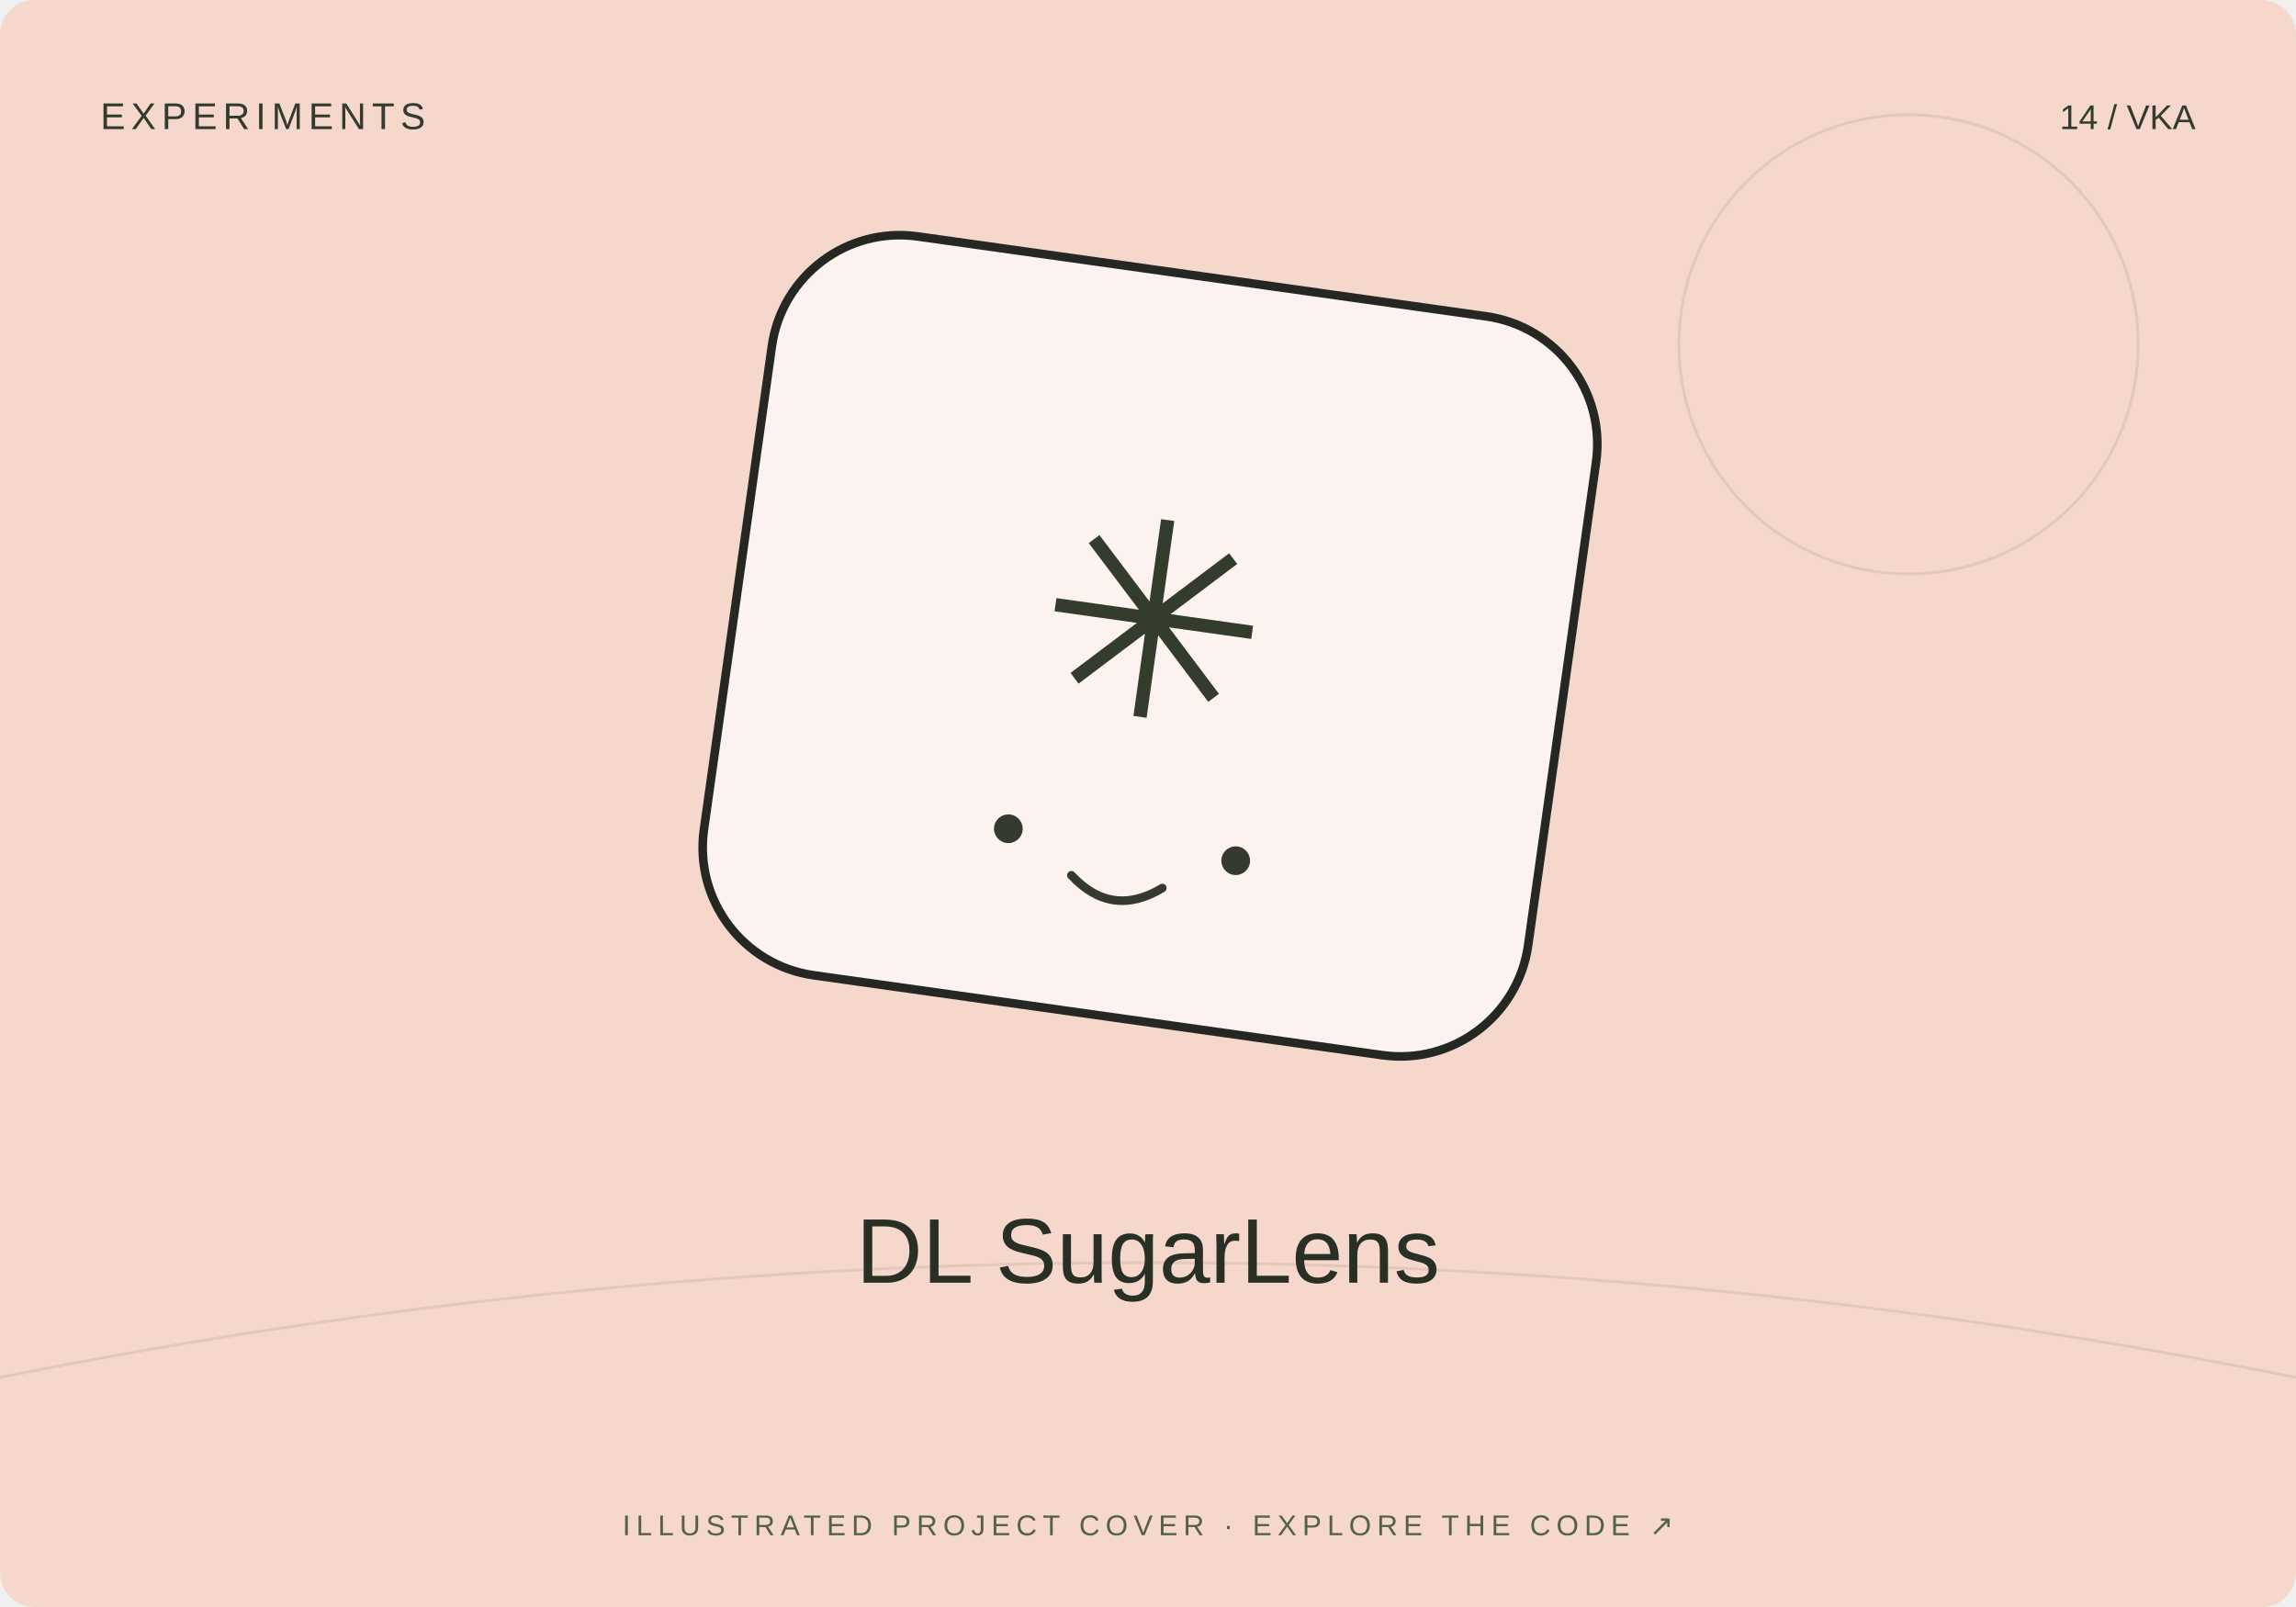
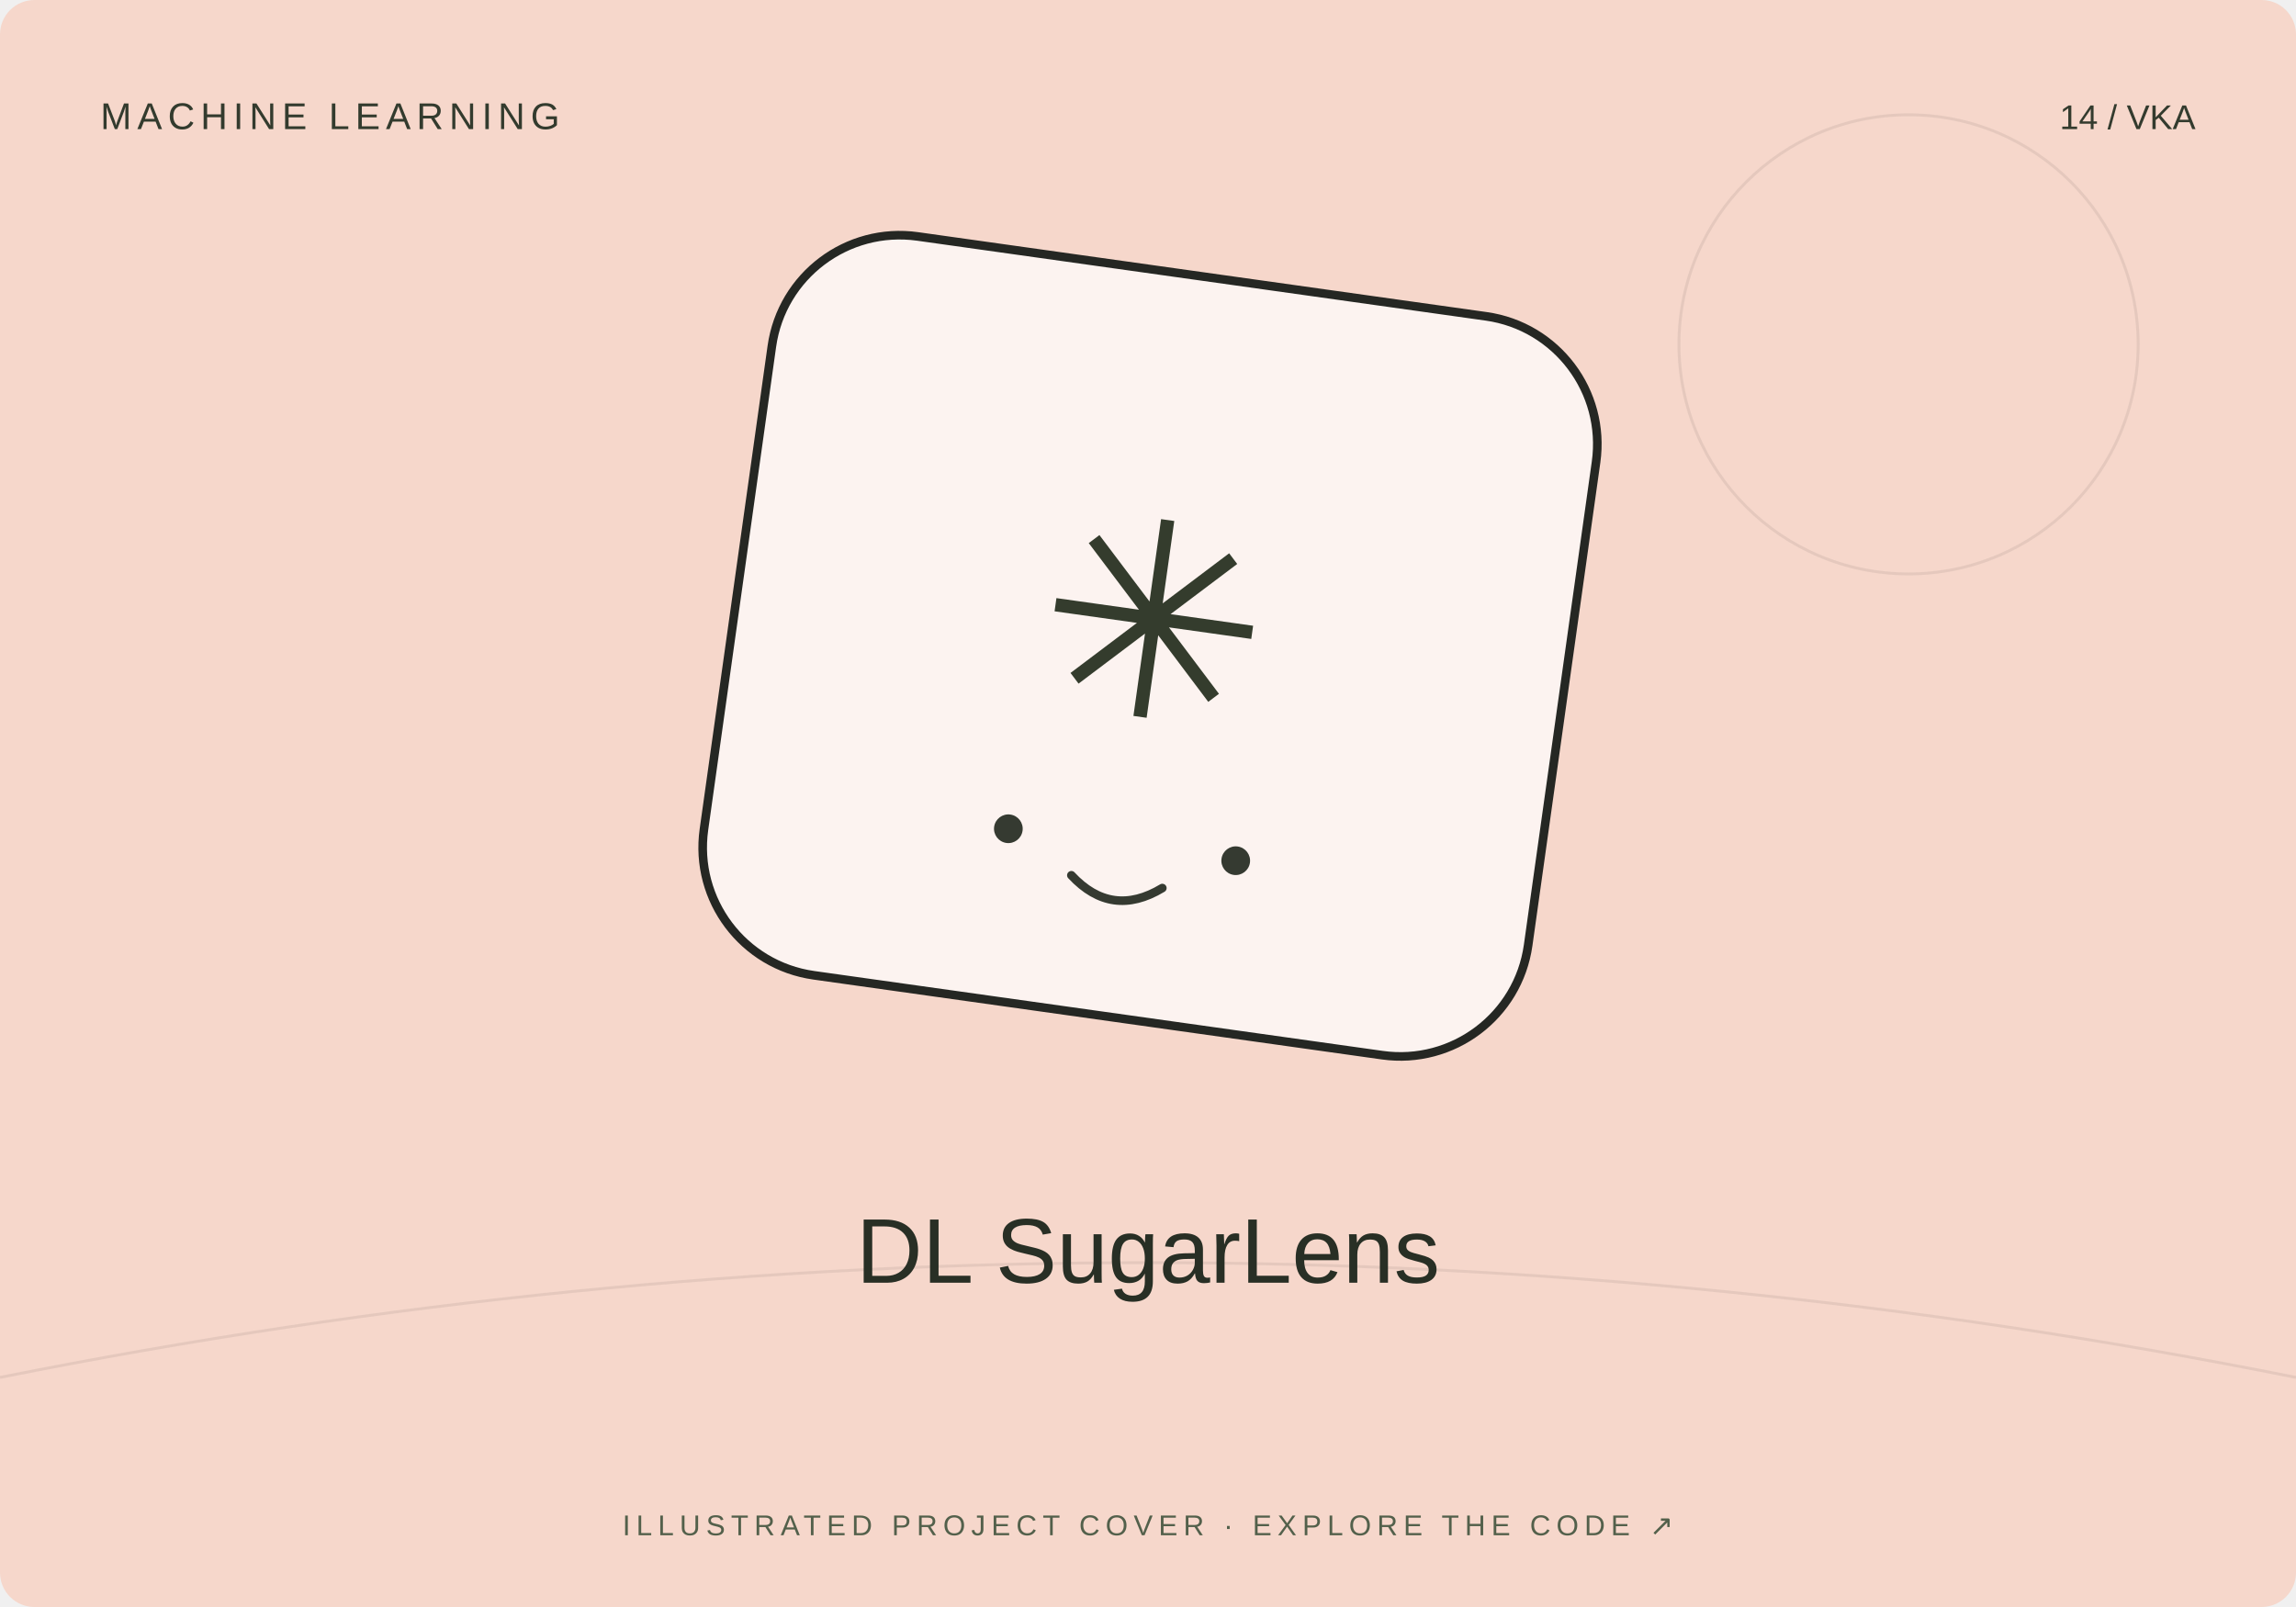
<svg xmlns="http://www.w3.org/2000/svg" width="800" height="560" viewBox="0 0 800 560">
  <rect width="800" height="560" rx="12" fill="#f6d7cb" />
  <path d="M0 480Q400 400 800 480" stroke="#20231f" stroke-opacity=".08" fill="none" />
  <circle cx="665" cy="120" r="80" fill="none" stroke="#20231f" stroke-opacity=".08" />
  <g transform="translate(400 230) rotate(8)">
    <rect x="-145" y="-135" width="290" height="260" rx="45" fill="#fff" fill-opacity=".7" stroke="#252723" stroke-width="3" />
    <text y="20" text-anchor="middle" font-family="Arial,sans-serif" font-size="95" fill="#343c2d">✳</text>
    <circle cx="-40" cy="65" r="5" fill="#353a31" />
    <circle cx="40" cy="65" r="5" fill="#353a31" />
    <path d="M-16 78q16 13 32 0" fill="none" stroke="#353a31" stroke-width="3" stroke-linecap="round" />
  </g>
-   <text x="35" y="45" font-size="13" font-family="Arial,sans-serif" fill="#333b2e" letter-spacing="2">EXPERIMENTS</text>
+   <text x="35" y="45" font-size="13" font-family="Arial,sans-serif" fill="#333b2e" letter-spacing="2">MACHINE LEARNING</text>
  <text x="765" y="45" text-anchor="end" font-size="12" font-family="Arial,sans-serif" fill="#333b2e">14 / VKA</text>
  <text x="400" y="447" text-anchor="middle" font-family="Arial,sans-serif" font-size="32" fill="#282f25">DL SugarLens</text>
  <text x="400" y="535" text-anchor="middle" font-family="Arial,sans-serif" font-size="10" fill="#53604b" letter-spacing="2">ILLUSTRATED PROJECT COVER · EXPLORE THE CODE ↗</text>
</svg>
